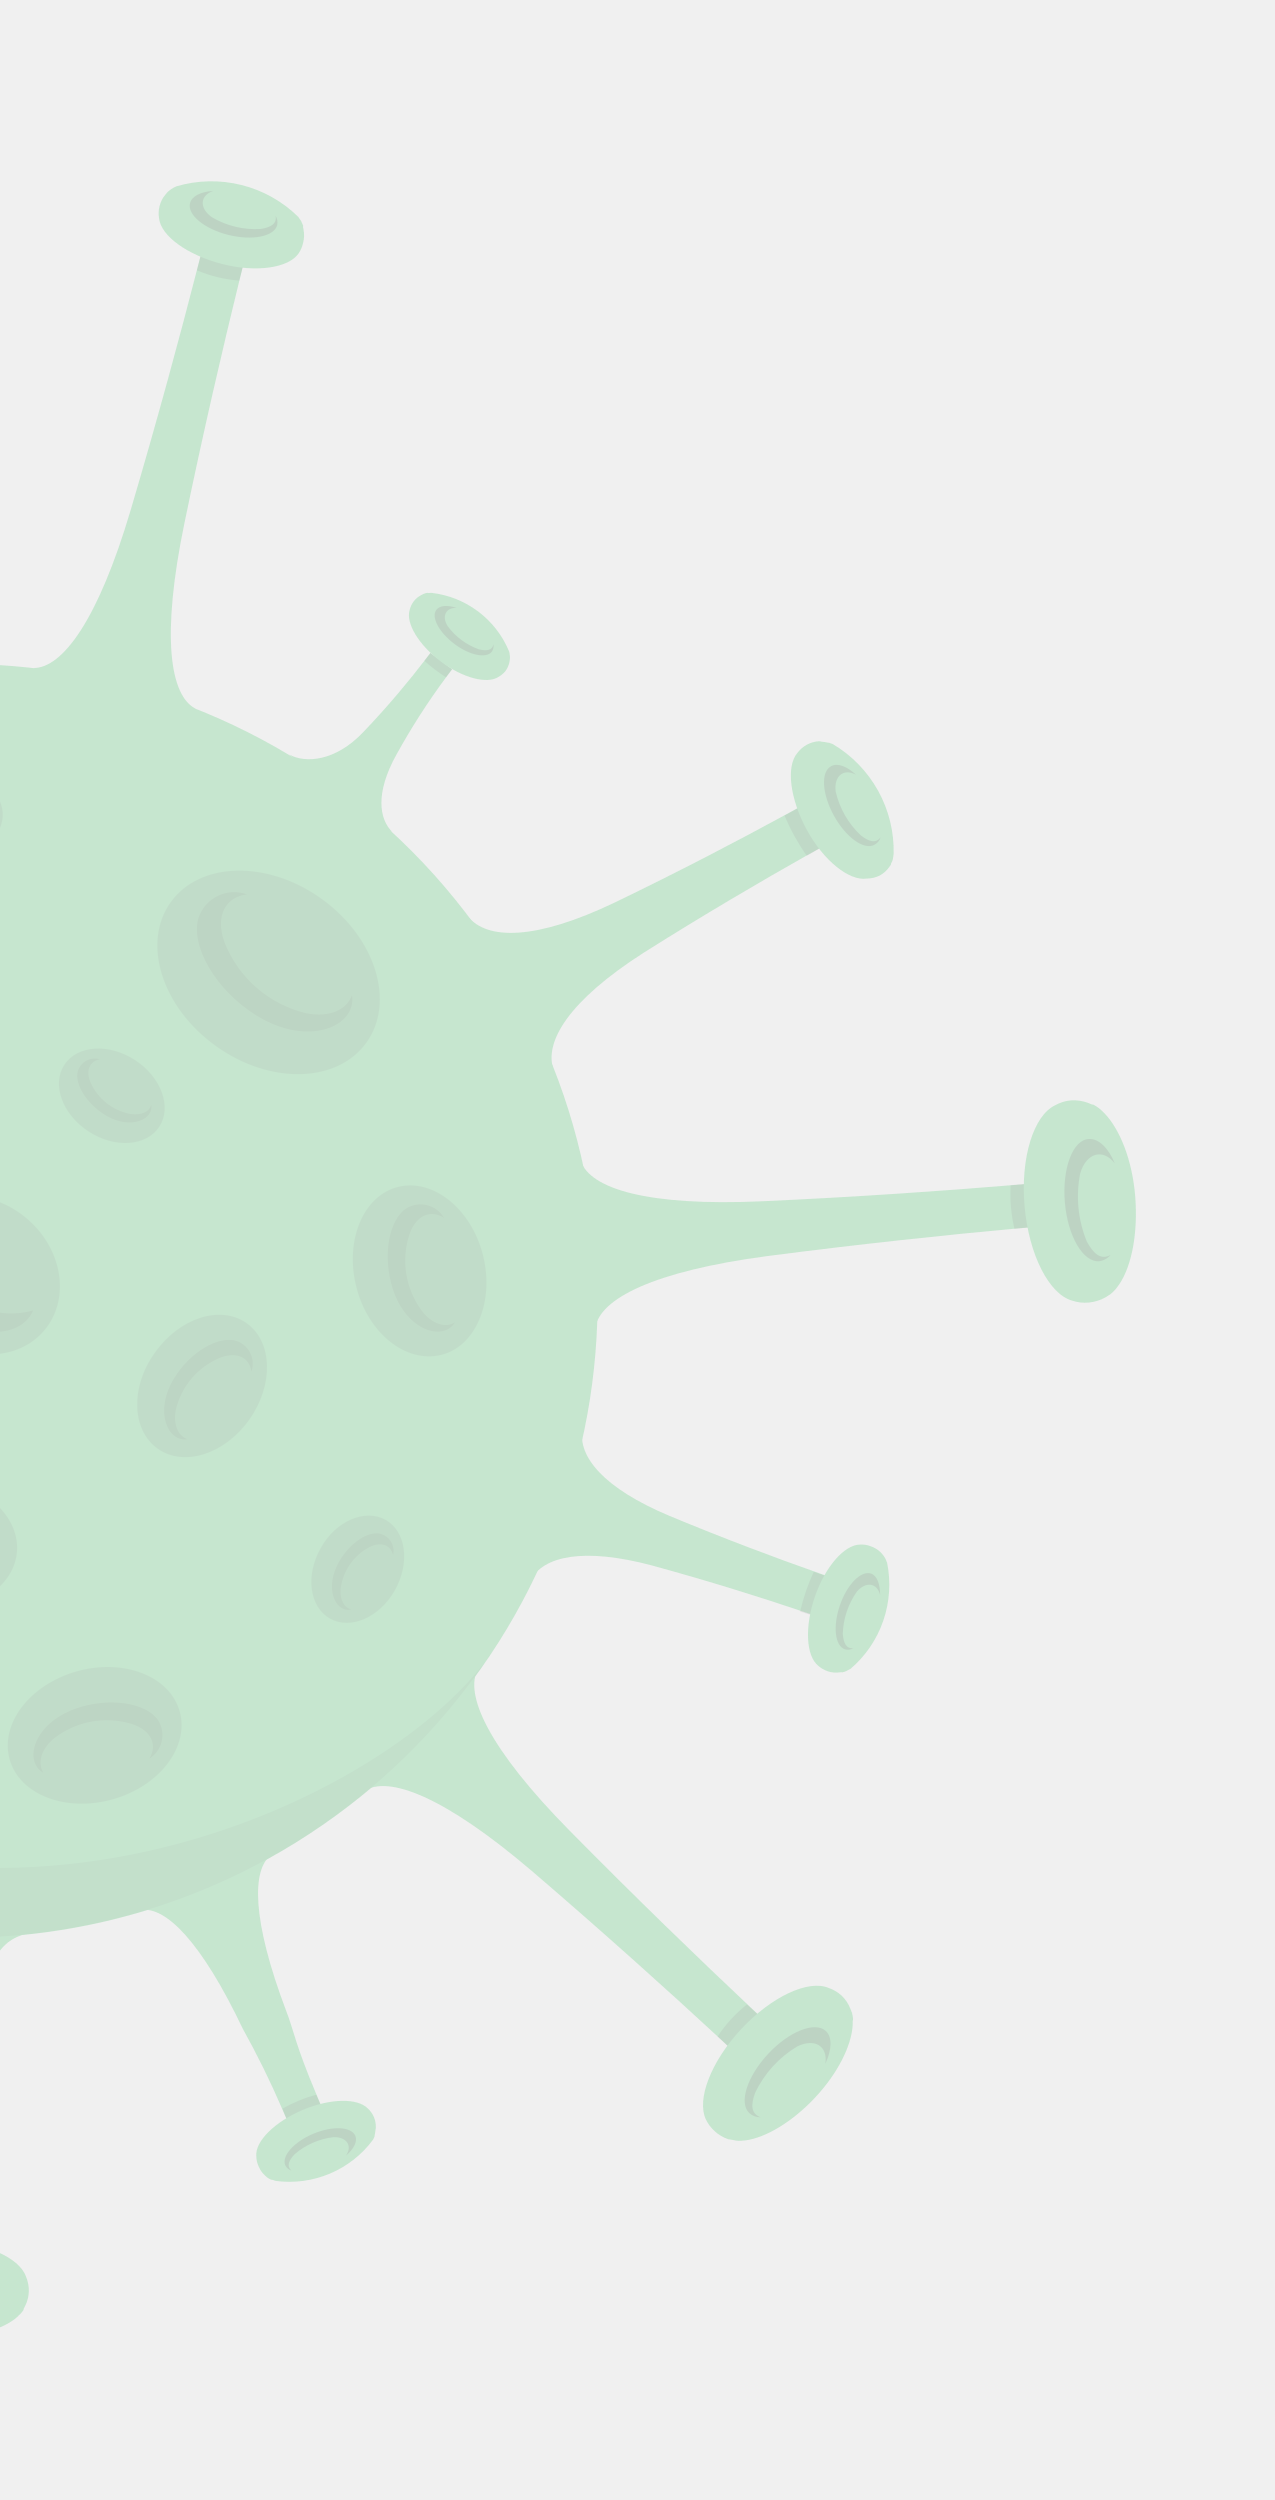
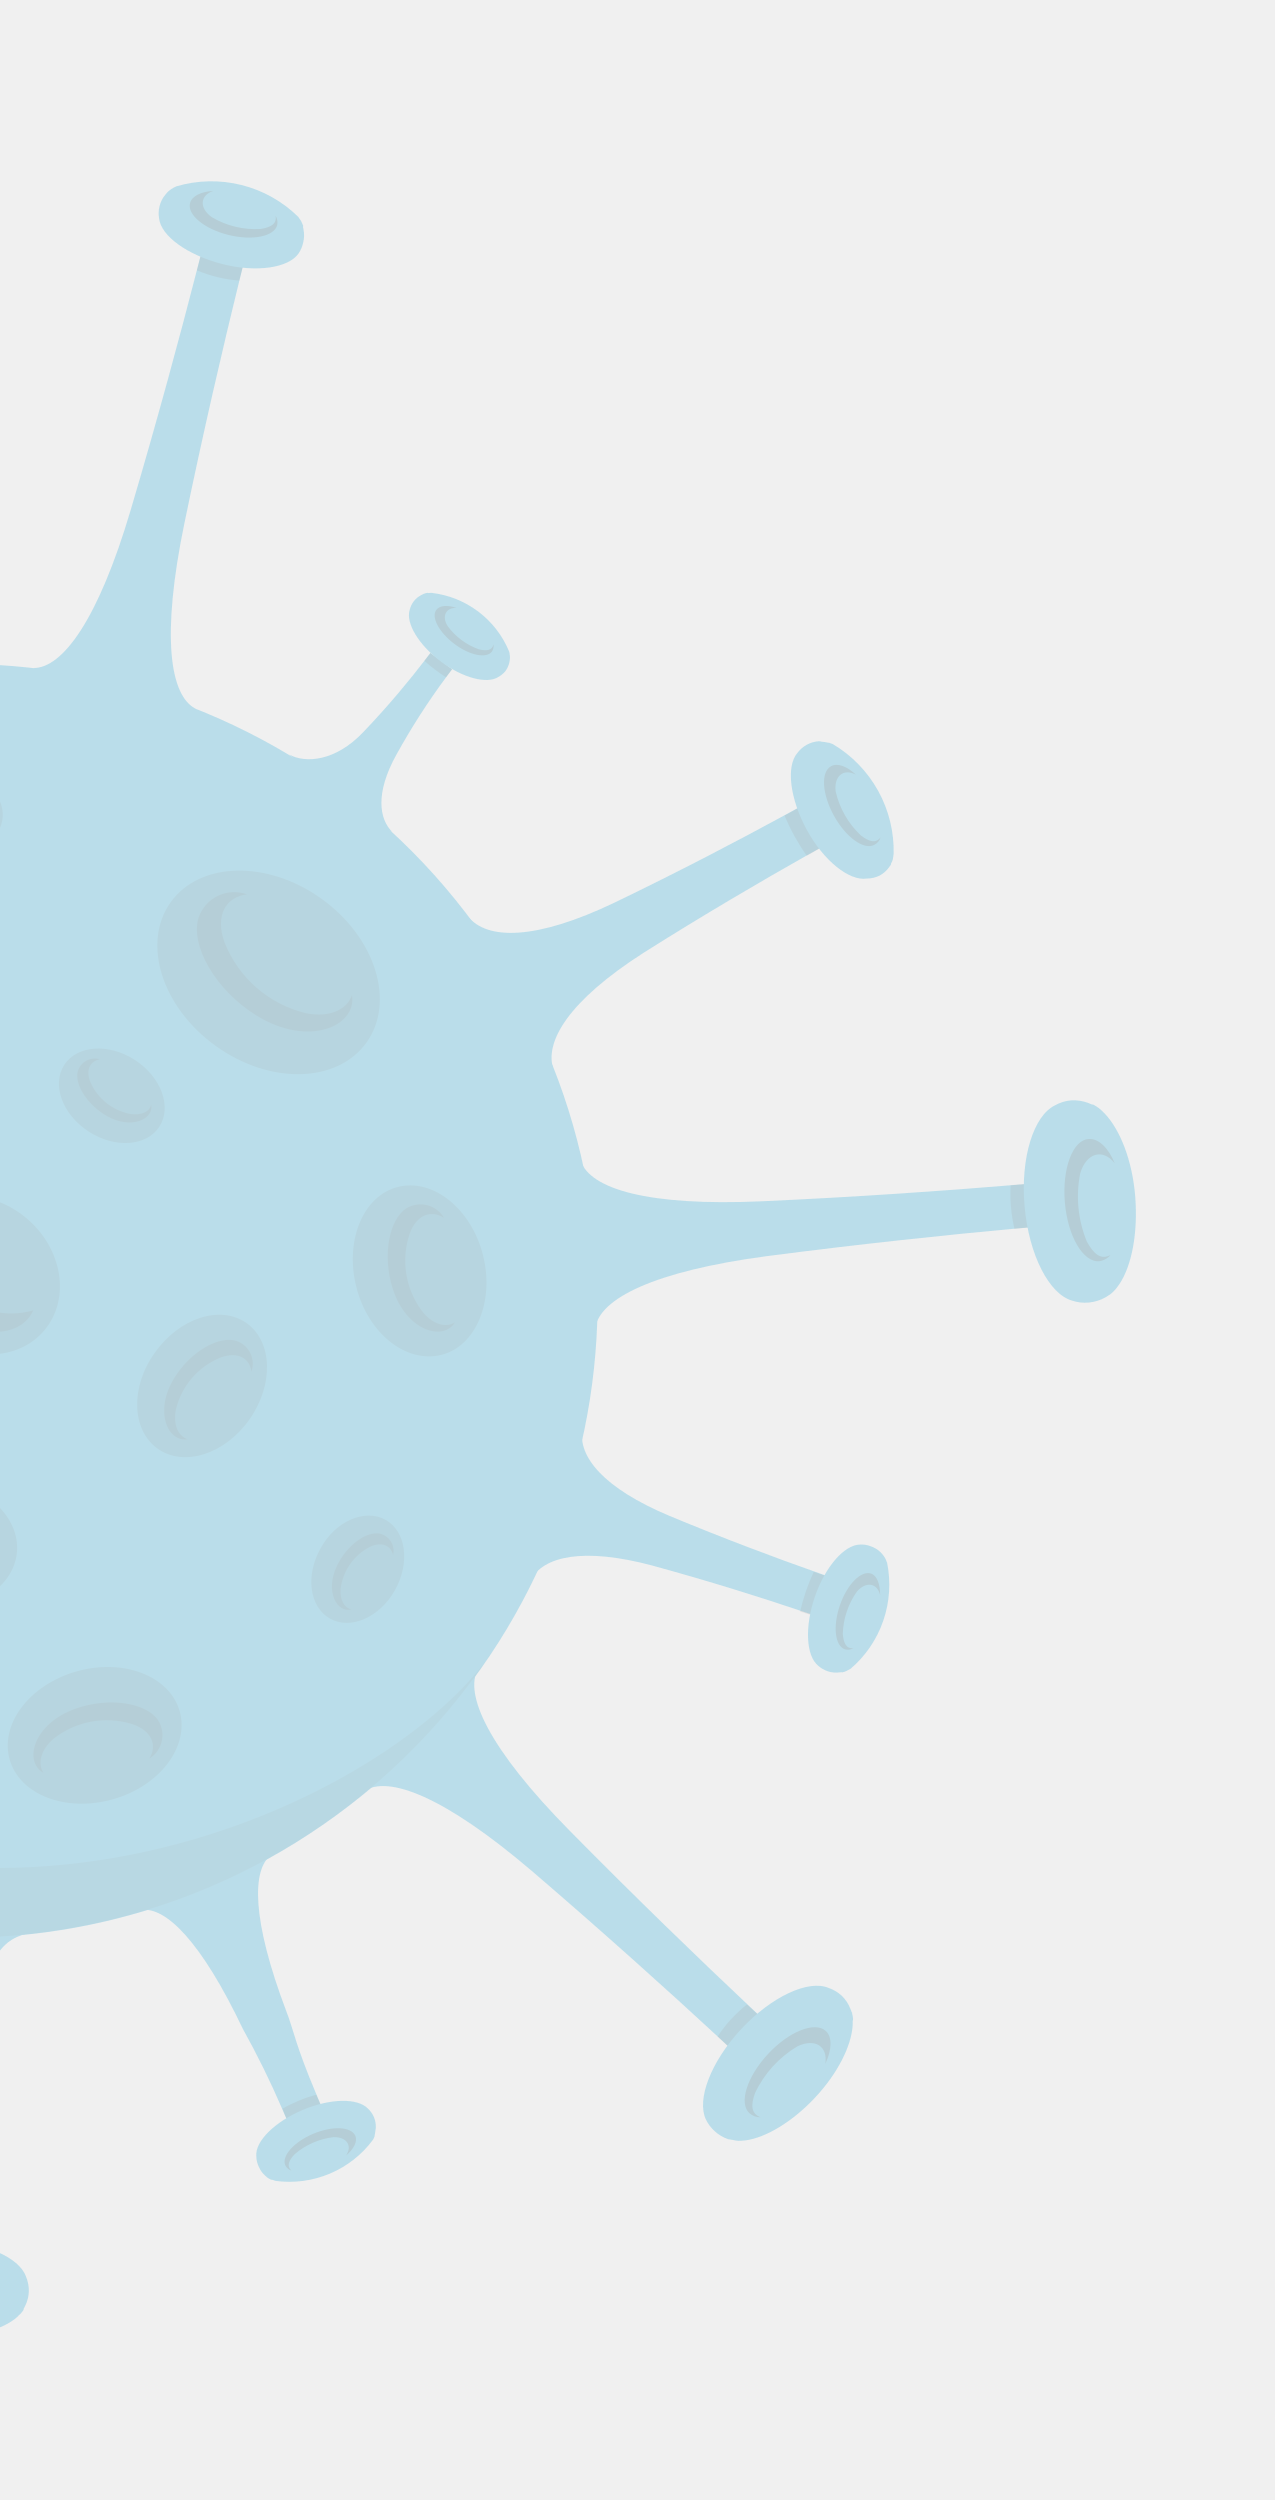
<svg xmlns="http://www.w3.org/2000/svg" width="128" height="251" viewBox="0 0 128 251" fill="none">
  <g clip-path="url(#clip0)">
    <g opacity="0.3">
-       <path d="M33.74 182.274C62.272 161.455 68.525 121.447 47.706 92.915C26.887 64.383 -13.121 58.131 -41.653 78.95C-70.185 99.769 -76.437 139.776 -55.618 168.308C-34.799 196.84 5.208 203.093 33.74 182.274Z" fill="#64CF83" />
-       <path d="M19.644 71.159C13.917 71.484 8.227 70.058 3.331 67.07C6.264 67.112 9.857 62.244 13.122 51.2C15.793 42.179 18.156 33.421 19.774 27.1C20.02 26.145 20.244 25.261 20.459 24.428L24.696 25.497C24.491 26.33 24.267 27.215 24.032 28.172C22.476 34.502 20.411 43.339 18.511 52.555C16.182 63.831 17.031 69.821 19.644 71.159Z" fill="#64CF83" />
+       <path d="M33.74 182.274C62.272 161.455 68.525 121.447 47.706 92.915C26.887 64.383 -13.121 58.131 -41.653 78.95C-70.185 99.769 -76.437 139.776 -55.618 168.308C-34.799 196.84 5.208 203.093 33.74 182.274Z" fill="#3db2dc" />
+       <path d="M19.644 71.159C13.917 71.484 8.227 70.058 3.331 67.07C6.264 67.112 9.857 62.244 13.122 51.2C15.793 42.179 18.156 33.421 19.774 27.1C20.02 26.145 20.244 25.261 20.459 24.428L24.696 25.497C24.491 26.33 24.267 27.215 24.032 28.172C22.476 34.502 20.411 43.339 18.511 52.555C16.182 63.831 17.031 69.821 19.644 71.159Z" fill="#3db2dc" />
      <path opacity="0.2" d="M24.032 28.172C23.3 28.116 22.575 28.003 21.861 27.833C21.146 27.66 20.445 27.429 19.767 27.142C20.013 26.187 20.237 25.302 20.452 24.471L24.689 25.539C24.49 26.331 24.267 27.215 24.032 28.172Z" fill="black" />
-       <path d="M30.446 24.332C30.548 23.913 30.558 23.477 30.474 23.054C30.462 22.962 30.444 22.87 30.421 22.779L30.438 22.674C30.39 22.532 30.329 22.393 30.256 22.261C30.266 22.199 30.18 22.132 30.147 22.073C30.087 21.97 30.02 21.87 29.948 21.775C28.366 20.219 26.398 19.113 24.245 18.574C22.093 18.035 19.836 18.081 17.708 18.708C17.6 18.752 17.496 18.804 17.395 18.862L17.205 18.982C17.079 19.062 16.96 19.154 16.852 19.258C16.826 19.292 16.796 19.323 16.763 19.351C16.7 19.416 16.643 19.485 16.591 19.559C16.315 19.89 16.119 20.28 16.018 20.699C15.915 21.105 15.9 21.529 15.973 21.942C16.171 23.683 18.77 25.586 22.262 26.495C25.754 27.404 28.977 26.892 29.971 25.455C30.202 25.116 30.363 24.734 30.446 24.332Z" fill="#64CF83" />
+       <path d="M30.446 24.332C30.548 23.913 30.558 23.477 30.474 23.054C30.462 22.962 30.444 22.87 30.421 22.779L30.438 22.674C30.39 22.532 30.329 22.393 30.256 22.261C30.266 22.199 30.18 22.132 30.147 22.073C30.087 21.97 30.02 21.87 29.948 21.775C28.366 20.219 26.398 19.113 24.245 18.574C22.093 18.035 19.836 18.081 17.708 18.708C17.6 18.752 17.496 18.804 17.395 18.862L17.205 18.982C17.079 19.062 16.96 19.154 16.852 19.258C16.826 19.292 16.796 19.323 16.763 19.351C16.7 19.416 16.643 19.485 16.591 19.559C16.315 19.89 16.119 20.28 16.018 20.699C15.915 21.105 15.9 21.529 15.973 21.942C16.171 23.683 18.77 25.586 22.262 26.495C25.754 27.404 28.977 26.892 29.971 25.455C30.202 25.116 30.363 24.734 30.446 24.332Z" fill="#3db2dc" />
      <path opacity="0.3" d="M27.831 22.599C27.534 23.749 25.338 24.186 22.921 23.584C20.503 22.982 18.782 21.548 19.079 20.397C19.253 19.698 20.158 19.24 21.409 19.169C20.078 19.613 19.975 20.89 21.274 21.809C22.751 22.682 24.454 23.094 26.167 22.991C27.175 22.828 27.83 22.47 27.667 21.665C27.841 21.943 27.899 22.278 27.831 22.599Z" fill="black" />
-       <path d="M-13.617 193.699C-8.094 192.074 -2.206 192.178 3.257 193.995C0.381 194.614 -1.919 195.858 -2.594 207.36C-3.152 216.743 -3.387 217.358 -3.53 223.877C-3.555 224.857 -3.57 225.774 -3.587 226.637L-7.966 226.551C-7.954 225.698 -7.939 224.781 -7.921 223.8C-7.843 217.282 -7.875 216.667 -8.148 207.262C-8.483 195.73 -10.768 194.411 -13.617 193.699Z" fill="#64CF83" />
-       <path d="M-14.758 229.722C-14.762 230.233 -14.655 230.738 -14.444 231.203C-14.406 231.306 -14.361 231.406 -14.309 231.502L-14.244 231.63C-14.146 231.778 -14.04 231.919 -13.925 232.054L-13.741 232.243L-13.432 232.526C-11.939 233.775 -9.168 234.646 -5.98 234.696C-2.791 234.745 -0 233.984 1.533 232.792L1.842 232.519C1.854 232.446 1.978 232.402 2.032 232.335C2.157 232.207 2.268 232.067 2.364 231.917C2.364 231.917 2.379 231.823 2.385 231.781C2.443 231.69 2.494 231.594 2.537 231.495C2.765 231.033 2.888 230.527 2.897 230.012C2.901 229.516 2.803 229.024 2.61 228.567C1.92 226.621 -1.601 225.076 -5.887 225.005C-10.172 224.934 -13.738 226.343 -14.498 228.266C-14.684 228.728 -14.772 229.224 -14.758 229.722Z" fill="#64CF83" />
-       <path d="M14.186 191.77C17.878 188.641 22.433 186.707 27.248 186.222C25.246 187.684 25.291 192.8 28.733 201.889C29.496 203.846 29.632 205.236 31.763 210.271C32.081 211.037 32.377 211.746 32.668 212.412L29.236 213.853C28.955 213.189 28.651 212.468 28.321 211.711C27.146 208.979 25.833 206.309 24.387 203.71C20.213 194.924 16.618 191.391 14.186 191.77Z" fill="#64CF83" />
+       <path d="M-13.617 193.699C-8.094 192.074 -2.206 192.178 3.257 193.995C0.381 194.614 -1.919 195.858 -2.594 207.36C-3.152 216.743 -3.387 217.358 -3.53 223.877C-3.555 224.857 -3.57 225.774 -3.587 226.637L-7.966 226.551C-7.954 225.698 -7.939 224.781 -7.921 223.8C-7.843 217.282 -7.875 216.667 -8.148 207.262C-8.483 195.73 -10.768 194.411 -13.617 193.699Z" fill="#3db2dc" />
+       <path d="M-14.758 229.722C-14.762 230.233 -14.655 230.738 -14.444 231.203C-14.406 231.306 -14.361 231.406 -14.309 231.502L-14.244 231.63C-14.146 231.778 -14.04 231.919 -13.925 232.054L-13.741 232.243L-13.432 232.526C-11.939 233.775 -9.168 234.646 -5.98 234.696C-2.791 234.745 -0 233.984 1.533 232.792L1.842 232.519C1.854 232.446 1.978 232.402 2.032 232.335C2.157 232.207 2.268 232.067 2.364 231.917C2.364 231.917 2.379 231.823 2.385 231.781C2.443 231.69 2.494 231.594 2.537 231.495C2.765 231.033 2.888 230.527 2.897 230.012C2.901 229.516 2.803 229.024 2.61 228.567C1.92 226.621 -1.601 225.076 -5.887 225.005C-10.172 224.934 -13.738 226.343 -14.498 228.266C-14.684 228.728 -14.772 229.224 -14.758 229.722Z" fill="#3db2dc" />
+       <path d="M14.186 191.77C17.878 188.641 22.433 186.707 27.248 186.222C25.246 187.684 25.291 192.8 28.733 201.889C29.496 203.846 29.632 205.236 31.763 210.271C32.081 211.037 32.377 211.746 32.668 212.412L29.236 213.853C28.955 213.189 28.651 212.468 28.321 211.711C27.146 208.979 25.833 206.309 24.387 203.71C20.213 194.924 16.618 191.391 14.186 191.77Z" fill="#3db2dc" />
      <path opacity="0.2" d="M28.352 211.716C28.882 211.41 29.432 211.138 29.997 210.904C30.568 210.663 31.156 210.465 31.757 210.313C32.075 211.079 32.371 211.788 32.662 212.453L29.23 213.894C28.987 213.194 28.676 212.514 28.352 211.716Z" fill="black" />
-       <path d="M25.994 217.568C26.136 217.899 26.349 218.195 26.618 218.435C26.674 218.491 26.734 218.543 26.797 218.591L26.882 218.658C26.984 218.73 27.093 218.79 27.207 218.837L27.384 218.865L27.668 218.963C29.524 219.211 31.412 218.956 33.136 218.226C34.86 217.495 36.355 216.314 37.467 214.808C37.514 214.721 37.557 214.631 37.595 214.539C37.604 214.477 37.614 214.414 37.624 214.351C37.653 214.231 37.672 214.109 37.681 213.986C37.692 213.952 37.697 213.917 37.697 213.882C37.715 213.806 37.727 213.73 37.733 213.652C37.752 213.276 37.686 212.901 37.541 212.554C37.403 212.229 37.197 211.938 36.937 211.7C35.918 210.632 33.189 210.655 30.385 211.841C27.581 213.028 25.619 214.976 25.73 216.458C25.734 216.843 25.824 217.223 25.994 217.568Z" fill="#64CF83" />
+       <path d="M25.994 217.568C26.136 217.899 26.349 218.195 26.618 218.435C26.674 218.491 26.734 218.543 26.797 218.591L26.882 218.658C26.984 218.73 27.093 218.79 27.207 218.837L27.384 218.865L27.668 218.963C29.524 219.211 31.412 218.956 33.136 218.226C34.86 217.495 36.355 216.314 37.467 214.808C37.514 214.721 37.557 214.631 37.595 214.539C37.604 214.477 37.614 214.414 37.624 214.351C37.653 214.231 37.672 214.109 37.681 213.986C37.692 213.952 37.697 213.917 37.697 213.882C37.715 213.806 37.727 213.73 37.733 213.652C37.752 213.276 37.686 212.901 37.541 212.554C37.403 212.229 37.197 211.938 36.937 211.7C35.918 210.632 33.189 210.655 30.385 211.841C27.581 213.028 25.619 214.976 25.73 216.458C25.734 216.843 25.824 217.223 25.994 217.568Z" fill="#3db2dc" />
      <path opacity="0.3" d="M28.64 217.394C28.249 216.477 29.497 215.059 31.431 214.239C33.366 213.419 35.256 213.5 35.677 214.432C35.91 214.992 35.534 215.756 34.735 216.422C35.409 215.459 34.827 214.534 33.485 214.57C32.049 214.739 30.695 215.331 29.596 216.271C28.996 216.894 28.747 217.464 29.262 217.929C29.128 217.886 29.004 217.816 28.897 217.724C28.79 217.632 28.703 217.52 28.64 217.394Z" fill="black" />
-       <path d="M36.53 179.838C39.024 174.67 43.026 170.38 48.009 167.534C46.541 170.084 49.082 175.579 57.173 183.78C63.769 190.476 70.299 196.777 75.051 201.25C75.768 201.928 76.432 202.534 77.065 203.136L74.074 206.334L72.057 204.469C67.267 200.033 60.521 193.955 53.386 187.838C44.616 180.354 38.967 178.199 36.53 179.838Z" fill="#64CF83" />
+       <path d="M36.53 179.838C39.024 174.67 43.026 170.38 48.009 167.534C46.541 170.084 49.082 175.579 57.173 183.78C63.769 190.476 70.299 196.777 75.051 201.25C75.768 201.928 76.432 202.534 77.065 203.136L74.074 206.334L72.057 204.469C67.267 200.033 60.521 193.955 53.386 187.838C44.616 180.354 38.967 178.199 36.53 179.838Z" fill="#3db2dc" />
      <path opacity="0.2" d="M72.045 204.468C72.444 203.858 72.892 203.281 73.383 202.743C73.882 202.202 74.422 201.701 74.997 201.242C75.714 201.921 76.378 202.527 77.011 203.128L74.02 206.327L72.045 204.468Z" fill="black" />
-       <path d="M71.748 213.967C72.143 214.33 72.609 214.607 73.117 214.779L73.462 214.833L73.608 214.856C73.788 214.905 73.974 214.934 74.161 214.942L74.44 214.932L74.874 214.893C76.895 214.611 79.522 213.055 81.803 210.632C84.084 208.21 85.456 205.453 85.603 203.413C85.615 203.267 85.617 203.121 85.608 202.975C85.621 202.892 85.635 202.798 85.65 202.704C85.63 202.519 85.598 202.335 85.554 202.154C85.554 202.154 85.567 202.071 85.502 202.007C85.471 201.898 85.431 201.792 85.381 201.689C85.194 201.193 84.899 200.746 84.517 200.378C84.132 200.02 83.676 199.749 83.177 199.581C81.171 198.744 77.488 200.424 74.419 203.717C71.349 207.01 69.934 210.797 70.864 212.781C71.077 213.231 71.377 213.634 71.748 213.967Z" fill="#64CF83" />
+       <path d="M71.748 213.967C72.143 214.33 72.609 214.607 73.117 214.779L73.462 214.833L73.608 214.856C73.788 214.905 73.974 214.934 74.161 214.942L74.44 214.932L74.874 214.893C76.895 214.611 79.522 213.055 81.803 210.632C84.084 208.21 85.456 205.453 85.603 203.413C85.615 203.267 85.617 203.121 85.608 202.975C85.621 202.892 85.635 202.798 85.65 202.704C85.63 202.519 85.598 202.335 85.554 202.154C85.554 202.154 85.567 202.071 85.502 202.007C85.471 201.898 85.431 201.792 85.381 201.689C85.194 201.193 84.899 200.746 84.517 200.378C84.132 200.02 83.676 199.749 83.177 199.581C81.171 198.744 77.488 200.424 74.419 203.717C71.349 207.01 69.934 210.797 70.864 212.781C71.077 213.231 71.377 213.634 71.748 213.967Z" fill="#3db2dc" />
      <path opacity="0.3" d="M75.236 212.16C74.155 211.147 74.998 208.489 77.117 206.212C79.236 203.936 81.832 202.92 82.917 203.912C83.578 204.539 83.521 205.792 82.862 207.206C83.134 205.464 81.847 204.6 80.057 205.453C78.207 206.556 76.728 208.186 75.809 210.134C75.377 211.327 75.389 212.206 76.358 212.571C75.945 212.584 75.543 212.437 75.236 212.16Z" fill="black" />
-       <path d="M53.278 158.642C53.993 153.306 55.763 148.165 58.485 143.519C57.998 146.222 60.588 149.417 67.219 152.195C72.637 154.453 77.939 156.436 81.779 157.784C82.356 157.992 82.893 158.183 83.401 158.348L82.049 162.283L80.413 161.739C76.566 160.432 71.167 158.734 65.508 157.187C58.562 155.331 54.551 156.244 53.278 158.642Z" fill="#64CF83" />
+       <path d="M53.278 158.642C53.993 153.306 55.763 148.165 58.485 143.519C57.998 146.222 60.588 149.417 67.219 152.195C72.637 154.453 77.939 156.436 81.779 157.784C82.356 157.992 82.893 158.183 83.401 158.348L82.049 162.283L80.413 161.739C76.566 160.432 71.167 158.734 65.508 157.187C58.562 155.331 54.551 156.244 53.278 158.642Z" fill="#3db2dc" />
      <path opacity="0.2" d="M80.328 161.801C80.481 161.162 80.672 160.487 80.915 159.755C81.142 159.095 81.404 158.447 81.699 157.815L83.393 158.4L82.04 162.336L80.328 161.801Z" fill="black" />
-       <path d="M83.09 167.791C83.454 167.916 83.842 167.959 84.225 167.914C84.309 167.911 84.392 167.903 84.475 167.889L84.569 167.904C84.701 167.879 84.829 167.838 84.951 167.782L85.126 167.692L85.406 167.543C86.907 166.256 88.038 164.591 88.681 162.721C89.325 160.85 89.458 158.842 89.067 156.903C89.034 156.806 88.995 156.711 88.951 156.618L88.863 156.433C88.797 156.316 88.721 156.204 88.637 156.099L88.565 156.012L88.4 155.837C88.122 155.57 87.789 155.368 87.424 155.246C87.076 155.106 86.701 155.048 86.328 155.075C84.773 155.11 82.852 157.279 81.81 160.322C80.768 163.366 80.937 166.246 82.14 167.236C82.417 167.483 82.74 167.671 83.09 167.791Z" fill="#64CF83" />
+       <path d="M83.09 167.791C83.454 167.916 83.842 167.959 84.225 167.914C84.309 167.911 84.392 167.903 84.475 167.889L84.569 167.904C84.701 167.879 84.829 167.838 84.951 167.782L85.126 167.692L85.406 167.543C86.907 166.256 88.038 164.591 88.681 162.721C89.325 160.85 89.458 158.842 89.067 156.903C89.034 156.806 88.995 156.711 88.951 156.618L88.863 156.433C88.797 156.316 88.721 156.204 88.637 156.099L88.565 156.012L88.4 155.837C88.122 155.57 87.789 155.368 87.424 155.246C87.076 155.106 86.701 155.048 86.328 155.075C84.773 155.11 82.852 157.279 81.81 160.322C80.768 163.366 80.937 166.246 82.14 167.236C82.417 167.483 82.74 167.671 83.09 167.791Z" fill="#3db2dc" />
      <path opacity="0.3" d="M84.833 165.594C83.818 165.254 83.605 163.264 84.328 161.165C85.052 159.066 86.449 157.649 87.454 157.987C88.062 158.2 88.359 159.037 88.367 160.15C88.077 158.929 86.951 158.743 86.04 159.786C85.156 161.033 84.66 162.514 84.616 164.042C84.688 164.951 84.956 165.56 85.684 165.481C85.557 165.556 85.416 165.604 85.27 165.623C85.124 165.643 84.975 165.633 84.833 165.594Z" fill="black" />
-       <path d="M59.772 133.299C57.596 127.992 57.085 122.15 58.307 116.546C59.217 119.339 64.987 121.128 76.505 120.608C85.892 120.184 94.948 119.547 101.447 119.002L104.196 118.78L104.587 123.116L101.845 123.361C95.338 123.958 86.32 124.9 77.002 126.116C65.585 127.634 60.225 130.399 59.772 133.299Z" fill="#64CF83" />
+       <path d="M59.772 133.299C57.596 127.992 57.085 122.15 58.307 116.546C59.217 119.339 64.987 121.128 76.505 120.608C85.892 120.184 94.948 119.547 101.447 119.002L104.196 118.78L104.587 123.116L101.845 123.361C95.338 123.958 86.32 124.9 77.002 126.116C65.585 127.634 60.225 130.399 59.772 133.299Z" fill="#3db2dc" />
      <path opacity="0.2" d="M101.852 123.384C101.683 122.662 101.565 121.929 101.5 121.191C101.436 120.457 101.426 119.72 101.47 118.985L104.22 118.762L104.611 123.099L101.852 123.384Z" fill="black" />
-       <path d="M109.333 130.774C109.918 130.718 110.484 130.541 110.996 130.253C111.107 130.191 111.215 130.122 111.317 130.047L111.459 129.962C111.621 129.835 111.772 129.694 111.909 129.541L112.105 129.315C112.199 129.191 112.293 129.067 112.391 128.922C113.632 127.063 114.263 123.784 113.977 120.138C113.692 116.491 112.437 113.377 110.882 111.766C110.774 111.649 110.659 111.539 110.538 111.434L110.302 111.237C110.137 111.118 109.965 111.009 109.787 110.911L109.62 110.885L109.278 110.746C108.727 110.532 108.136 110.44 107.546 110.475C106.978 110.521 106.426 110.69 105.929 110.971C103.78 112.003 102.437 116.218 102.869 121.117C103.3 126.015 105.347 129.948 107.642 130.584C108.186 130.767 108.762 130.832 109.333 130.774Z" fill="#64CF83" />
+       <path d="M109.333 130.774C109.918 130.718 110.484 130.541 110.996 130.253C111.107 130.191 111.215 130.122 111.317 130.047L111.459 129.962C111.621 129.835 111.772 129.694 111.909 129.541L112.105 129.315C112.199 129.191 112.293 129.067 112.391 128.922C113.632 127.063 114.263 123.784 113.977 120.138C113.692 116.491 112.437 113.377 110.882 111.766C110.774 111.649 110.659 111.539 110.538 111.434L110.302 111.237C110.137 111.118 109.965 111.009 109.787 110.911L109.62 110.885L109.278 110.746C108.727 110.532 108.136 110.44 107.546 110.475C106.978 110.521 106.426 110.69 105.929 110.971C103.78 112.003 102.437 116.218 102.869 121.117C103.3 126.015 105.347 129.948 107.642 130.584C108.186 130.767 108.762 130.832 109.333 130.774Z" fill="#3db2dc" />
      <path opacity="0.3" d="M110.366 126.628C108.752 126.76 107.207 124.135 106.914 120.744C106.621 117.353 107.694 114.453 109.29 114.36C110.287 114.27 111.289 115.25 111.922 116.802C110.749 115.283 109.066 115.725 108.452 117.81C107.998 120.105 108.229 122.482 109.115 124.647C109.778 125.873 110.528 126.546 111.502 125.993C111.216 126.34 110.811 126.567 110.366 126.628Z" fill="black" />
-       <path d="M55.59 107.464C51.614 103.012 48.676 97.734 46.985 92.01C48.89 94.392 53.791 94.42 61.73 90.606C68.203 87.491 74.351 84.262 78.721 81.878C79.386 81.522 79.995 81.179 80.569 80.862L82.795 84.877L80.955 85.914C76.618 88.358 70.631 91.858 64.558 95.697C57.144 100.46 54.575 104.59 55.59 107.464Z" fill="#64CF83" />
+       <path d="M55.59 107.464C51.614 103.012 48.676 97.734 46.985 92.01C48.89 94.392 53.791 94.42 61.73 90.606C68.203 87.491 74.351 84.262 78.721 81.878C79.386 81.522 79.995 81.179 80.569 80.862L82.795 84.877L80.955 85.914C76.618 88.358 70.631 91.858 64.558 95.697C57.144 100.46 54.575 104.59 55.59 107.464Z" fill="#3db2dc" />
      <path opacity="0.2" d="M80.996 85.921C80.555 85.291 80.147 84.638 79.773 83.967C79.382 83.254 79.052 82.561 78.762 81.885C79.427 81.529 80.036 81.186 80.609 80.87L82.836 84.883L80.996 85.921Z" fill="black" />
-       <path d="M88.316 87.91C88.694 87.704 89.02 87.415 89.271 87.065C89.336 86.99 89.38 86.911 89.435 86.834C89.49 86.757 89.447 86.761 89.453 86.72C89.525 86.588 89.586 86.451 89.635 86.31L89.669 86.091C89.687 85.976 89.705 85.861 89.723 85.746C89.777 83.527 89.239 81.334 88.163 79.392C87.088 77.451 85.514 75.831 83.604 74.7L83.269 74.584L83.05 74.549C82.907 74.511 82.76 74.488 82.612 74.481L82.487 74.462C82.398 74.437 82.308 74.422 82.216 74.419C81.788 74.447 81.371 74.568 80.995 74.773C80.627 74.98 80.306 75.261 80.054 75.599C78.916 76.928 79.289 80.15 80.989 83.291C82.69 86.432 85.278 88.472 87.008 88.208C87.461 88.21 87.909 88.108 88.316 87.91Z" fill="#64CF83" />
+       <path d="M88.316 87.91C88.694 87.704 89.02 87.415 89.271 87.065C89.336 86.99 89.38 86.911 89.435 86.834C89.49 86.757 89.447 86.761 89.453 86.72C89.525 86.588 89.586 86.451 89.635 86.31L89.669 86.091C89.687 85.976 89.705 85.861 89.723 85.746C89.777 83.527 89.239 81.334 88.163 79.392C87.088 77.451 85.514 75.831 83.604 74.7L83.269 74.584L83.05 74.549C82.907 74.511 82.76 74.488 82.612 74.481L82.487 74.462C82.398 74.437 82.308 74.422 82.216 74.419C81.788 74.447 81.371 74.568 80.995 74.773C80.627 74.98 80.306 75.261 80.054 75.599C78.916 76.928 79.289 80.15 80.989 83.291C82.69 86.432 85.278 88.472 87.008 88.208C87.461 88.21 87.909 88.108 88.316 87.91Z" fill="#3db2dc" />
      <path opacity="0.3" d="M87.796 84.814C86.765 85.391 84.938 84.09 83.73 81.902C82.522 79.715 82.388 77.492 83.438 76.929C84.082 76.57 85.03 76.932 85.935 77.779C84.692 77.114 83.701 77.911 83.905 79.482C84.291 81.163 85.168 82.692 86.425 83.873C87.235 84.502 87.939 84.719 88.417 84.056C88.37 84.218 88.291 84.368 88.184 84.499C88.077 84.629 87.945 84.736 87.796 84.814Z" fill="black" />
-       <path d="M39.377 83.521C35.603 81.411 32.131 78.801 29.056 75.762C30.63 76.638 33.668 76.483 36.501 73.473C39.055 70.805 41.156 68.237 42.606 66.347L43.211 65.554L45.392 67.188L44.784 68.002C42.951 70.479 41.285 73.075 39.797 75.773C37.638 79.668 38.089 82.251 39.377 83.521Z" fill="#64CF83" />
+       <path d="M39.377 83.521C35.603 81.411 32.131 78.801 29.056 75.762C30.63 76.638 33.668 76.483 36.501 73.473C39.055 70.805 41.156 68.237 42.606 66.347L43.211 65.554L45.392 67.188L44.784 68.002C42.951 70.479 41.285 73.075 39.797 75.773C37.638 79.668 38.089 82.251 39.377 83.521Z" fill="#3db2dc" />
      <path opacity="0.2" d="M44.784 68.002C44.421 67.774 44.045 67.512 43.656 67.217C43.29 66.946 42.94 66.656 42.606 66.347L43.211 65.554L45.392 67.189L44.784 68.002Z" fill="black" />
-       <path d="M50.736 67.393C50.932 67.124 51.071 66.819 51.144 66.495L51.191 66.192C51.202 66.075 51.203 65.957 51.193 65.84C51.189 65.784 51.179 65.729 51.165 65.675C51.178 65.591 51.139 65.5 51.112 65.399C50.456 63.814 49.387 62.432 48.017 61.399C46.647 60.365 45.025 59.717 43.32 59.521C43.229 59.518 43.138 59.526 43.049 59.543L42.893 59.519C42.778 59.542 42.666 59.575 42.557 59.616L42.465 59.655C42.401 59.684 42.339 59.717 42.279 59.754C41.984 59.905 41.727 60.121 41.528 60.385C41.334 60.647 41.197 60.945 41.124 61.262C40.739 62.56 42.006 64.714 44.233 66.398C46.46 68.082 48.887 68.696 50.025 67.976C50.296 67.828 50.538 67.63 50.736 67.393Z" fill="#64CF83" />
+       <path d="M50.736 67.393C50.932 67.124 51.071 66.819 51.144 66.495L51.191 66.192C51.202 66.075 51.203 65.957 51.193 65.84C51.189 65.784 51.179 65.729 51.165 65.675C51.178 65.591 51.139 65.5 51.112 65.399C50.456 63.814 49.387 62.432 48.017 61.399C46.647 60.365 45.025 59.717 43.32 59.521C43.229 59.518 43.138 59.526 43.049 59.543L42.893 59.519C42.778 59.542 42.666 59.575 42.557 59.616L42.465 59.655C42.401 59.684 42.339 59.717 42.279 59.754C41.984 59.905 41.727 60.121 41.528 60.385C41.334 60.647 41.197 60.945 41.124 61.262C40.739 62.56 42.006 64.714 44.233 66.398C46.46 68.082 48.887 68.696 50.025 67.976C50.296 67.828 50.538 67.63 50.736 67.393Z" fill="#3db2dc" />
      <path opacity="0.3" d="M49.389 65.419C48.837 66.145 47.137 65.804 45.599 64.634C44.062 63.464 43.261 61.949 43.813 61.223C44.163 60.765 44.959 60.729 45.851 61.039C44.795 60.96 44.3 61.866 44.955 62.877C45.743 63.941 46.83 64.748 48.077 65.192C48.85 65.377 49.416 65.316 49.545 64.695C49.582 64.947 49.526 65.204 49.389 65.419Z" fill="black" />
      <path opacity="0.1" d="M49.203 166.182C38.237 181.634 -5.619 202.024 -41.565 172.486C-77.511 142.947 -58.692 96.326 -47.916 84.137C-54.455 90.32 -59.615 97.815 -63.059 106.13C-66.503 114.445 -68.153 123.393 -67.901 132.389C-67.65 141.386 -65.502 150.228 -61.599 158.337C-57.696 166.447 -52.125 173.641 -45.251 179.45C-38.376 185.259 -30.354 189.551 -21.706 192.047C-13.059 194.543 -3.983 195.185 4.929 193.932C13.841 192.679 22.389 189.559 30.013 184.777C37.637 179.994 44.165 173.656 49.172 166.177L49.203 166.182Z" fill="black" />
-       <path d="M35.767 129.184C34.595 124.512 36.485 120.008 39.996 119.157C43.506 118.305 47.314 121.369 48.491 126.01C49.668 130.651 47.782 135.198 44.273 136.039C40.764 136.88 36.945 133.889 35.767 129.184Z" fill="#64CF83" />
+       <path d="M35.767 129.184C34.595 124.512 36.485 120.008 39.996 119.157C43.506 118.305 47.314 121.369 48.491 126.01C49.668 130.651 47.782 135.198 44.273 136.039C40.764 136.88 36.945 133.889 35.767 129.184Z" fill="#3db2dc" />
      <path opacity="0.15" d="M35.767 129.184C34.595 124.512 36.485 120.008 39.996 119.157C43.506 118.305 47.314 121.369 48.491 126.01C49.668 130.651 47.782 135.198 44.273 136.039C40.764 136.88 36.945 133.889 35.767 129.184Z" fill="black" />
      <path opacity="0.15" d="M45.685 132.754C44.524 134.71 40.799 133.647 39.432 129.404C38.356 126.029 39.071 122.411 40.815 121.304C41.126 121.118 41.471 120.996 41.829 120.944C42.188 120.892 42.553 120.912 42.904 121.003C43.255 121.094 43.584 121.253 43.873 121.472C44.161 121.691 44.404 121.965 44.586 122.279C43.334 121.463 41.833 121.902 41.129 123.876C40.694 125.169 40.578 126.548 40.792 127.896C41.006 129.243 41.543 130.519 42.357 131.614C43.404 132.985 44.8 133.353 45.685 132.754Z" fill="black" />
-       <path d="M-6.305 148.486C-1.509 148.989 2.066 152.306 1.694 155.914C1.323 159.522 -2.865 162.042 -7.652 161.55C-12.438 161.059 -16.033 157.729 -15.661 154.121C-15.29 150.513 -11.101 147.993 -6.305 148.486Z" fill="#64CF83" />
+       <path d="M-6.305 148.486C-1.509 148.989 2.066 152.306 1.694 155.914C1.323 159.522 -2.865 162.042 -7.652 161.55C-12.438 161.059 -16.033 157.729 -15.661 154.121C-15.29 150.513 -11.101 147.993 -6.305 148.486Z" fill="#3db2dc" />
      <path opacity="0.15" d="M-6.305 148.486C-1.509 148.989 2.066 152.306 1.694 155.914C1.323 159.522 -2.865 162.042 -7.652 161.55C-12.438 161.059 -16.033 157.729 -15.661 154.121C-15.29 150.513 -11.101 147.993 -6.305 148.486Z" fill="black" />
      <path opacity="0.15" d="M-13.033 156.594C-14.478 154.829 -12.204 151.7 -7.742 151.874C-4.215 152.008 -1.051 153.924 -0.609 155.949C-0.541 156.305 -0.545 156.67 -0.62 157.025C-0.695 157.379 -0.839 157.715 -1.045 158.013C-1.25 158.311 -1.513 158.565 -1.818 158.76C-2.122 158.956 -2.463 159.089 -2.819 159.152C-1.613 158.272 -1.516 156.695 -3.139 155.319C-4.204 154.463 -5.46 153.879 -6.8 153.615C-8.141 153.352 -9.524 153.417 -10.834 153.806C-12.46 154.364 -13.271 155.52 -13.033 156.594Z" fill="black" />
-       <path d="M15.559 135.795C18.017 132.31 22.136 130.987 24.754 132.839C27.372 134.691 27.509 139.01 25.049 142.505C22.59 146.001 18.473 147.313 15.845 145.459C13.216 143.606 13.049 139.272 15.559 135.795Z" fill="#64CF83" />
+       <path d="M15.559 135.795C18.017 132.31 22.136 130.987 24.754 132.839C27.372 134.691 27.509 139.01 25.049 142.505C22.59 146.001 18.473 147.313 15.845 145.459C13.216 143.606 13.049 139.272 15.559 135.795Z" fill="#3db2dc" />
      <path opacity="0.15" d="M15.559 135.795C18.017 132.31 22.136 130.987 24.754 132.839C27.372 134.691 27.509 139.01 25.049 142.505C22.59 146.001 18.473 147.313 15.845 145.459C13.216 143.606 13.049 139.272 15.559 135.795Z" fill="black" />
      <path opacity="0.15" d="M18.839 144.495C16.851 144.836 15.424 141.727 17.489 138.362C19.125 135.69 21.974 134.083 23.727 134.624C24.031 134.725 24.311 134.886 24.552 135.097C24.794 135.308 24.99 135.565 25.131 135.852C25.272 136.14 25.355 136.453 25.374 136.772C25.393 137.092 25.349 137.412 25.243 137.714C25.074 136.405 23.91 135.646 22.14 136.3C21.021 136.753 20.028 137.47 19.246 138.39C18.463 139.31 17.915 140.406 17.648 141.583C17.372 143.079 17.913 144.2 18.839 144.495Z" fill="black" />
-       <path d="M21.663 105.015C16.233 101.12 14.207 94.658 17.143 90.574C20.08 86.491 26.848 86.341 32.278 90.236C37.708 94.13 39.721 100.602 36.785 104.685C33.849 108.769 27.081 108.919 21.663 105.015Z" fill="#64CF83" />
+       <path d="M21.663 105.015C16.233 101.12 14.207 94.658 17.143 90.574C20.08 86.491 26.848 86.341 32.278 90.236C37.708 94.13 39.721 100.602 36.785 104.685C33.849 108.769 27.081 108.919 21.663 105.015Z" fill="#3db2dc" />
      <path opacity="0.15" d="M21.663 105.015C16.233 101.12 14.207 94.658 17.143 90.574C20.08 86.491 26.848 86.341 32.278 90.236C37.708 94.13 39.721 100.602 36.785 104.685C33.849 108.769 27.081 108.919 21.663 105.015Z" fill="black" />
      <path opacity="0.15" d="M35.341 99.906C35.859 103.023 30.962 105.218 25.714 101.939C21.555 99.344 19.081 94.864 19.937 92.122C20.1 91.647 20.355 91.21 20.689 90.835C21.023 90.46 21.428 90.155 21.881 89.938C22.333 89.722 22.825 89.597 23.326 89.572C23.828 89.547 24.329 89.623 24.801 89.794C22.742 90.038 21.54 91.849 22.549 94.626C23.244 96.386 24.355 97.952 25.786 99.19C27.218 100.428 28.927 101.301 30.769 101.735C33.114 102.187 34.837 101.356 35.341 99.906Z" fill="black" />
-       <path d="M7.692 167.807C12.401 166.469 17.046 168.275 18.042 171.819C19.038 175.363 16.034 179.329 11.317 180.654C6.599 181.98 1.961 180.197 0.967 176.643C-0.028 173.088 2.972 169.143 7.692 167.807Z" fill="#64CF83" />
+       <path d="M7.692 167.807C12.401 166.469 17.046 168.275 18.042 171.819C19.038 175.363 16.034 179.329 11.317 180.654C6.599 181.98 1.961 180.197 0.967 176.643C-0.028 173.088 2.972 169.143 7.692 167.807Z" fill="#3db2dc" />
      <path opacity="0.15" d="M7.692 167.807C12.401 166.469 17.046 168.275 18.042 171.819C19.038 175.363 16.034 179.329 11.317 180.654C6.599 181.98 1.961 180.197 0.967 176.643C-0.028 173.088 2.972 169.143 7.692 167.807Z" fill="black" />
      <path opacity="0.15" d="M4.367 177.997C2.342 176.868 3.323 173.056 7.599 171.544C10.993 170.343 14.701 170.965 15.881 172.721C16.077 173.031 16.209 173.377 16.271 173.739C16.332 174.102 16.322 174.472 16.239 174.83C16.156 175.188 16.003 175.526 15.789 175.824C15.575 176.123 15.303 176.375 14.991 176.568C15.79 175.282 15.301 173.763 13.237 173.088C11.908 172.682 10.502 172.604 9.137 172.86C7.772 173.116 6.489 173.698 5.397 174.556C4.078 175.675 3.764 177.069 4.367 177.997Z" fill="black" />
-       <path d="M32.186 155.452C33.684 152.704 36.65 151.436 38.714 152.593C40.778 153.749 41.192 156.913 39.652 159.655C38.112 162.396 35.187 163.67 33.125 162.504C31.063 161.337 30.647 158.183 32.186 155.452Z" fill="#64CF83" />
+       <path d="M32.186 155.452C33.684 152.704 36.65 151.436 38.714 152.593C40.778 153.749 41.192 156.913 39.652 159.655C38.112 162.396 35.187 163.67 33.125 162.504C31.063 161.337 30.647 158.183 32.186 155.452Z" fill="#3db2dc" />
      <path opacity="0.15" d="M32.186 155.452C33.684 152.704 36.65 151.436 38.714 152.593C40.778 153.749 41.192 156.913 39.652 159.655C38.112 162.396 35.187 163.67 33.125 162.504C31.063 161.337 30.647 158.183 32.186 155.452Z" fill="black" />
      <path opacity="0.15" d="M35.289 161.581C33.858 161.988 32.573 159.81 33.839 157.186C34.837 155.108 36.807 153.716 38.134 153.977C38.364 154.029 38.581 154.127 38.773 154.264C38.965 154.4 39.128 154.574 39.252 154.775C39.375 154.975 39.458 155.198 39.495 155.431C39.532 155.664 39.522 155.902 39.465 156.13C39.249 155.188 38.34 154.715 37.089 155.332C36.302 155.746 35.628 156.346 35.124 157.079C34.621 157.812 34.303 158.657 34.197 159.54C34.119 160.66 34.585 161.439 35.289 161.581Z" fill="black" />
-       <path d="M-5.115 86.23C-8.248 86.445 -10.915 84.703 -11.082 82.347C-11.248 79.991 -8.826 77.901 -5.695 77.695C-2.563 77.49 0.118 79.213 0.272 81.578C0.426 83.943 -1.971 86.016 -5.115 86.23Z" fill="#64CF83" />
+       <path d="M-5.115 86.23C-8.248 86.445 -10.915 84.703 -11.082 82.347C-11.248 79.991 -8.826 77.901 -5.695 77.695C-2.563 77.49 0.118 79.213 0.272 81.578C0.426 83.943 -1.971 86.016 -5.115 86.23Z" fill="#3db2dc" />
      <path opacity="0.15" d="M-5.115 86.23C-8.248 86.445 -10.915 84.703 -11.082 82.347C-11.248 79.991 -8.826 77.901 -5.695 77.695C-2.563 77.49 0.118 79.213 0.272 81.578C0.426 83.943 -1.971 86.016 -5.115 86.23Z" fill="black" />
-       <path d="M15.992 113.128C17.283 111.15 16.196 108.154 13.563 106.435C10.931 104.717 7.75 104.928 6.459 106.906C5.168 108.884 6.256 111.88 8.888 113.598C11.521 115.317 14.701 115.106 15.992 113.128Z" fill="#64CF83" />
+       <path d="M15.992 113.128C17.283 111.15 16.196 108.154 13.563 106.435C10.931 104.717 7.75 104.928 6.459 106.906C5.168 108.884 6.256 111.88 8.888 113.598C11.521 115.317 14.701 115.106 15.992 113.128Z" fill="#3db2dc" />
      <path opacity="0.15" d="M15.992 113.128C17.283 111.15 16.196 108.154 13.563 106.435C10.931 104.717 7.75 104.928 6.459 106.906C5.168 108.884 6.256 111.88 8.888 113.598C11.521 115.317 14.701 115.106 15.992 113.128Z" fill="black" />
      <path opacity="0.15" d="M15.177 110.885C15.485 112.333 13.223 113.465 10.72 112.048C8.758 110.918 7.456 108.855 7.809 107.553C7.876 107.327 7.987 107.117 8.135 106.934C8.284 106.752 8.467 106.6 8.674 106.488C8.881 106.377 9.108 106.307 9.343 106.284C9.577 106.26 9.813 106.283 10.039 106.352C9.084 106.512 8.551 107.391 9.088 108.672C9.45 109.485 10.003 110.198 10.7 110.75C11.398 111.302 12.219 111.676 13.092 111.842C14.21 112.006 15.066 111.594 15.177 110.885Z" fill="black" />
-       <path d="M4.466 133.55C7.11 130.386 6.289 125.344 2.633 122.289C-1.024 119.233 -6.131 119.322 -8.775 122.486C-11.419 125.65 -10.598 130.692 -6.942 133.747C-3.285 136.802 1.822 136.714 4.466 133.55Z" fill="#64CF83" />
+       <path d="M4.466 133.55C7.11 130.386 6.289 125.344 2.633 122.289C-1.024 119.233 -6.131 119.322 -8.775 122.486C-11.419 125.65 -10.598 130.692 -6.942 133.747C-3.285 136.802 1.822 136.714 4.466 133.55Z" fill="#3db2dc" />
      <path opacity="0.15" d="M4.466 133.55C7.11 130.386 6.289 125.344 2.633 122.289C-1.024 119.233 -6.131 119.322 -8.775 122.486C-11.419 125.65 -10.598 130.692 -6.942 133.747C-3.285 136.802 1.822 136.714 4.466 133.55Z" fill="black" />
      <path opacity="0.15" d="M-4.92 122.665C-7.472 123.538 -8.736 127.114 -6.576 130.594C-4.416 134.074 1.837 135.03 3.342 131.556C2.015 131.943 0.608 131.974 -0.734 131.644C-2.077 131.314 -3.309 130.635 -4.306 129.677C-6.627 127.294 -6.617 124.292 -4.92 122.665Z" fill="black" />
    </g>
  </g>
  <defs>
    <clipPath id="clip0">
      <rect width="128" height="251" fill="white" />
    </clipPath>
  </defs>
</svg>
